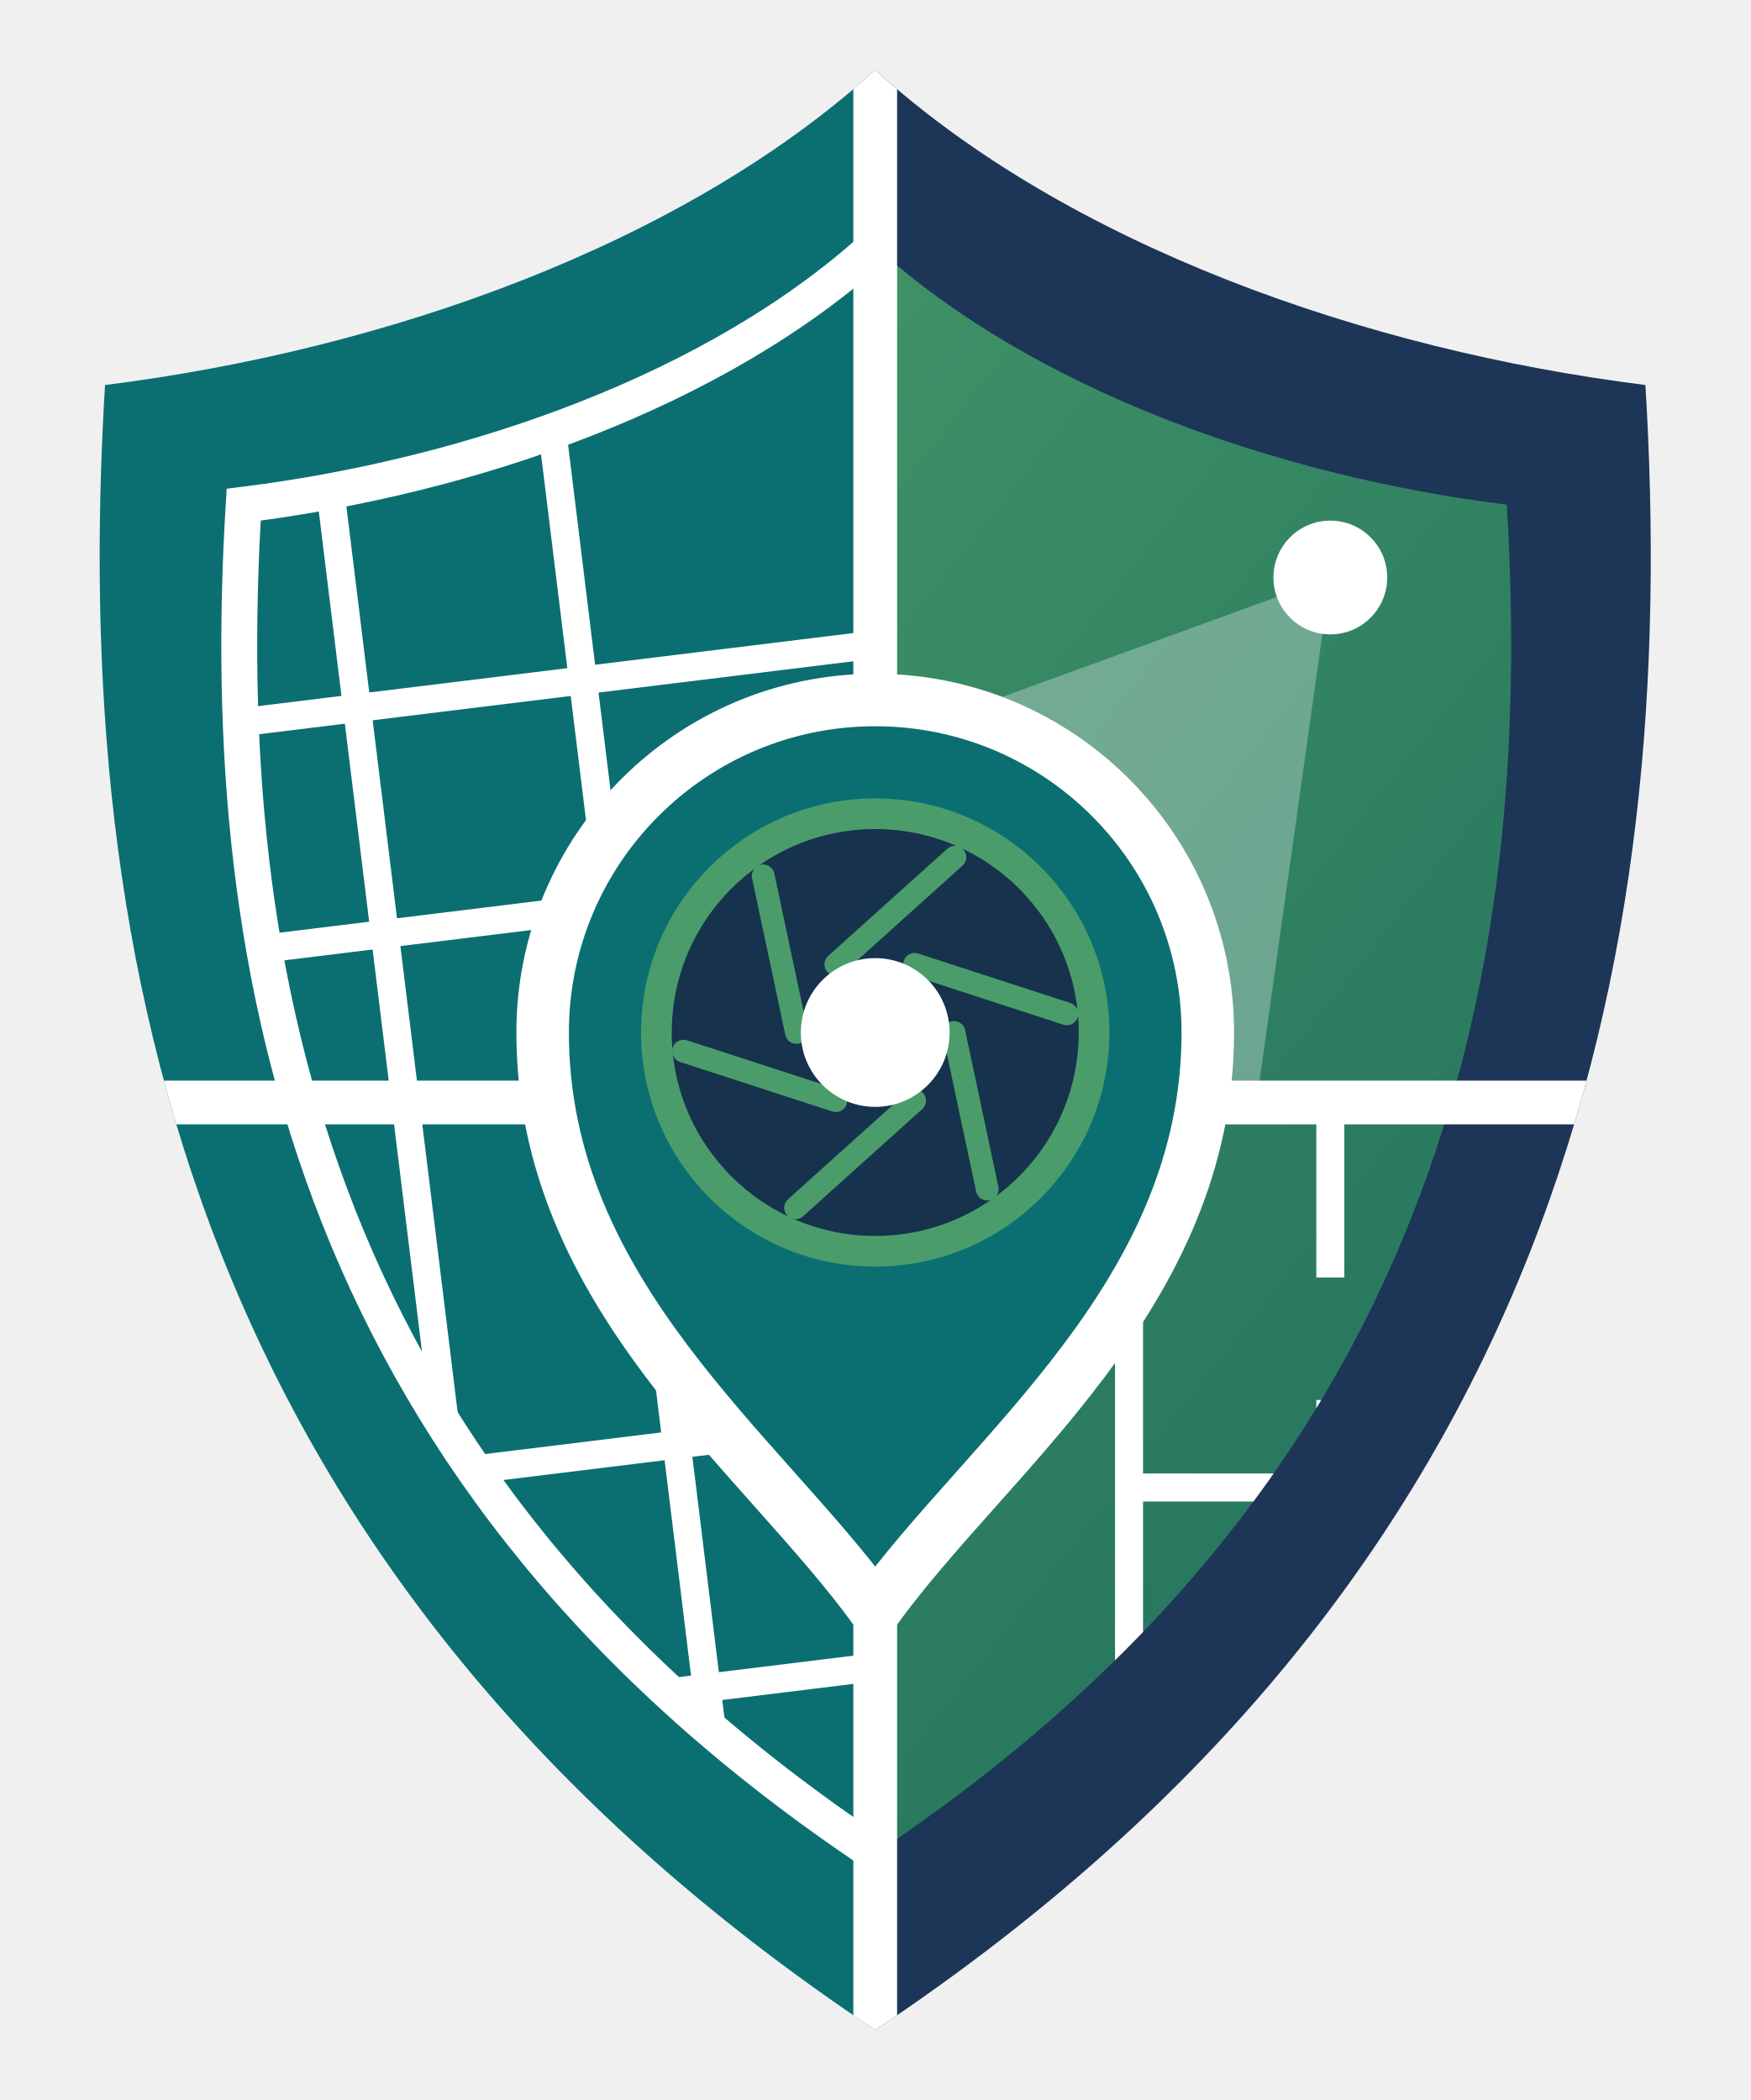
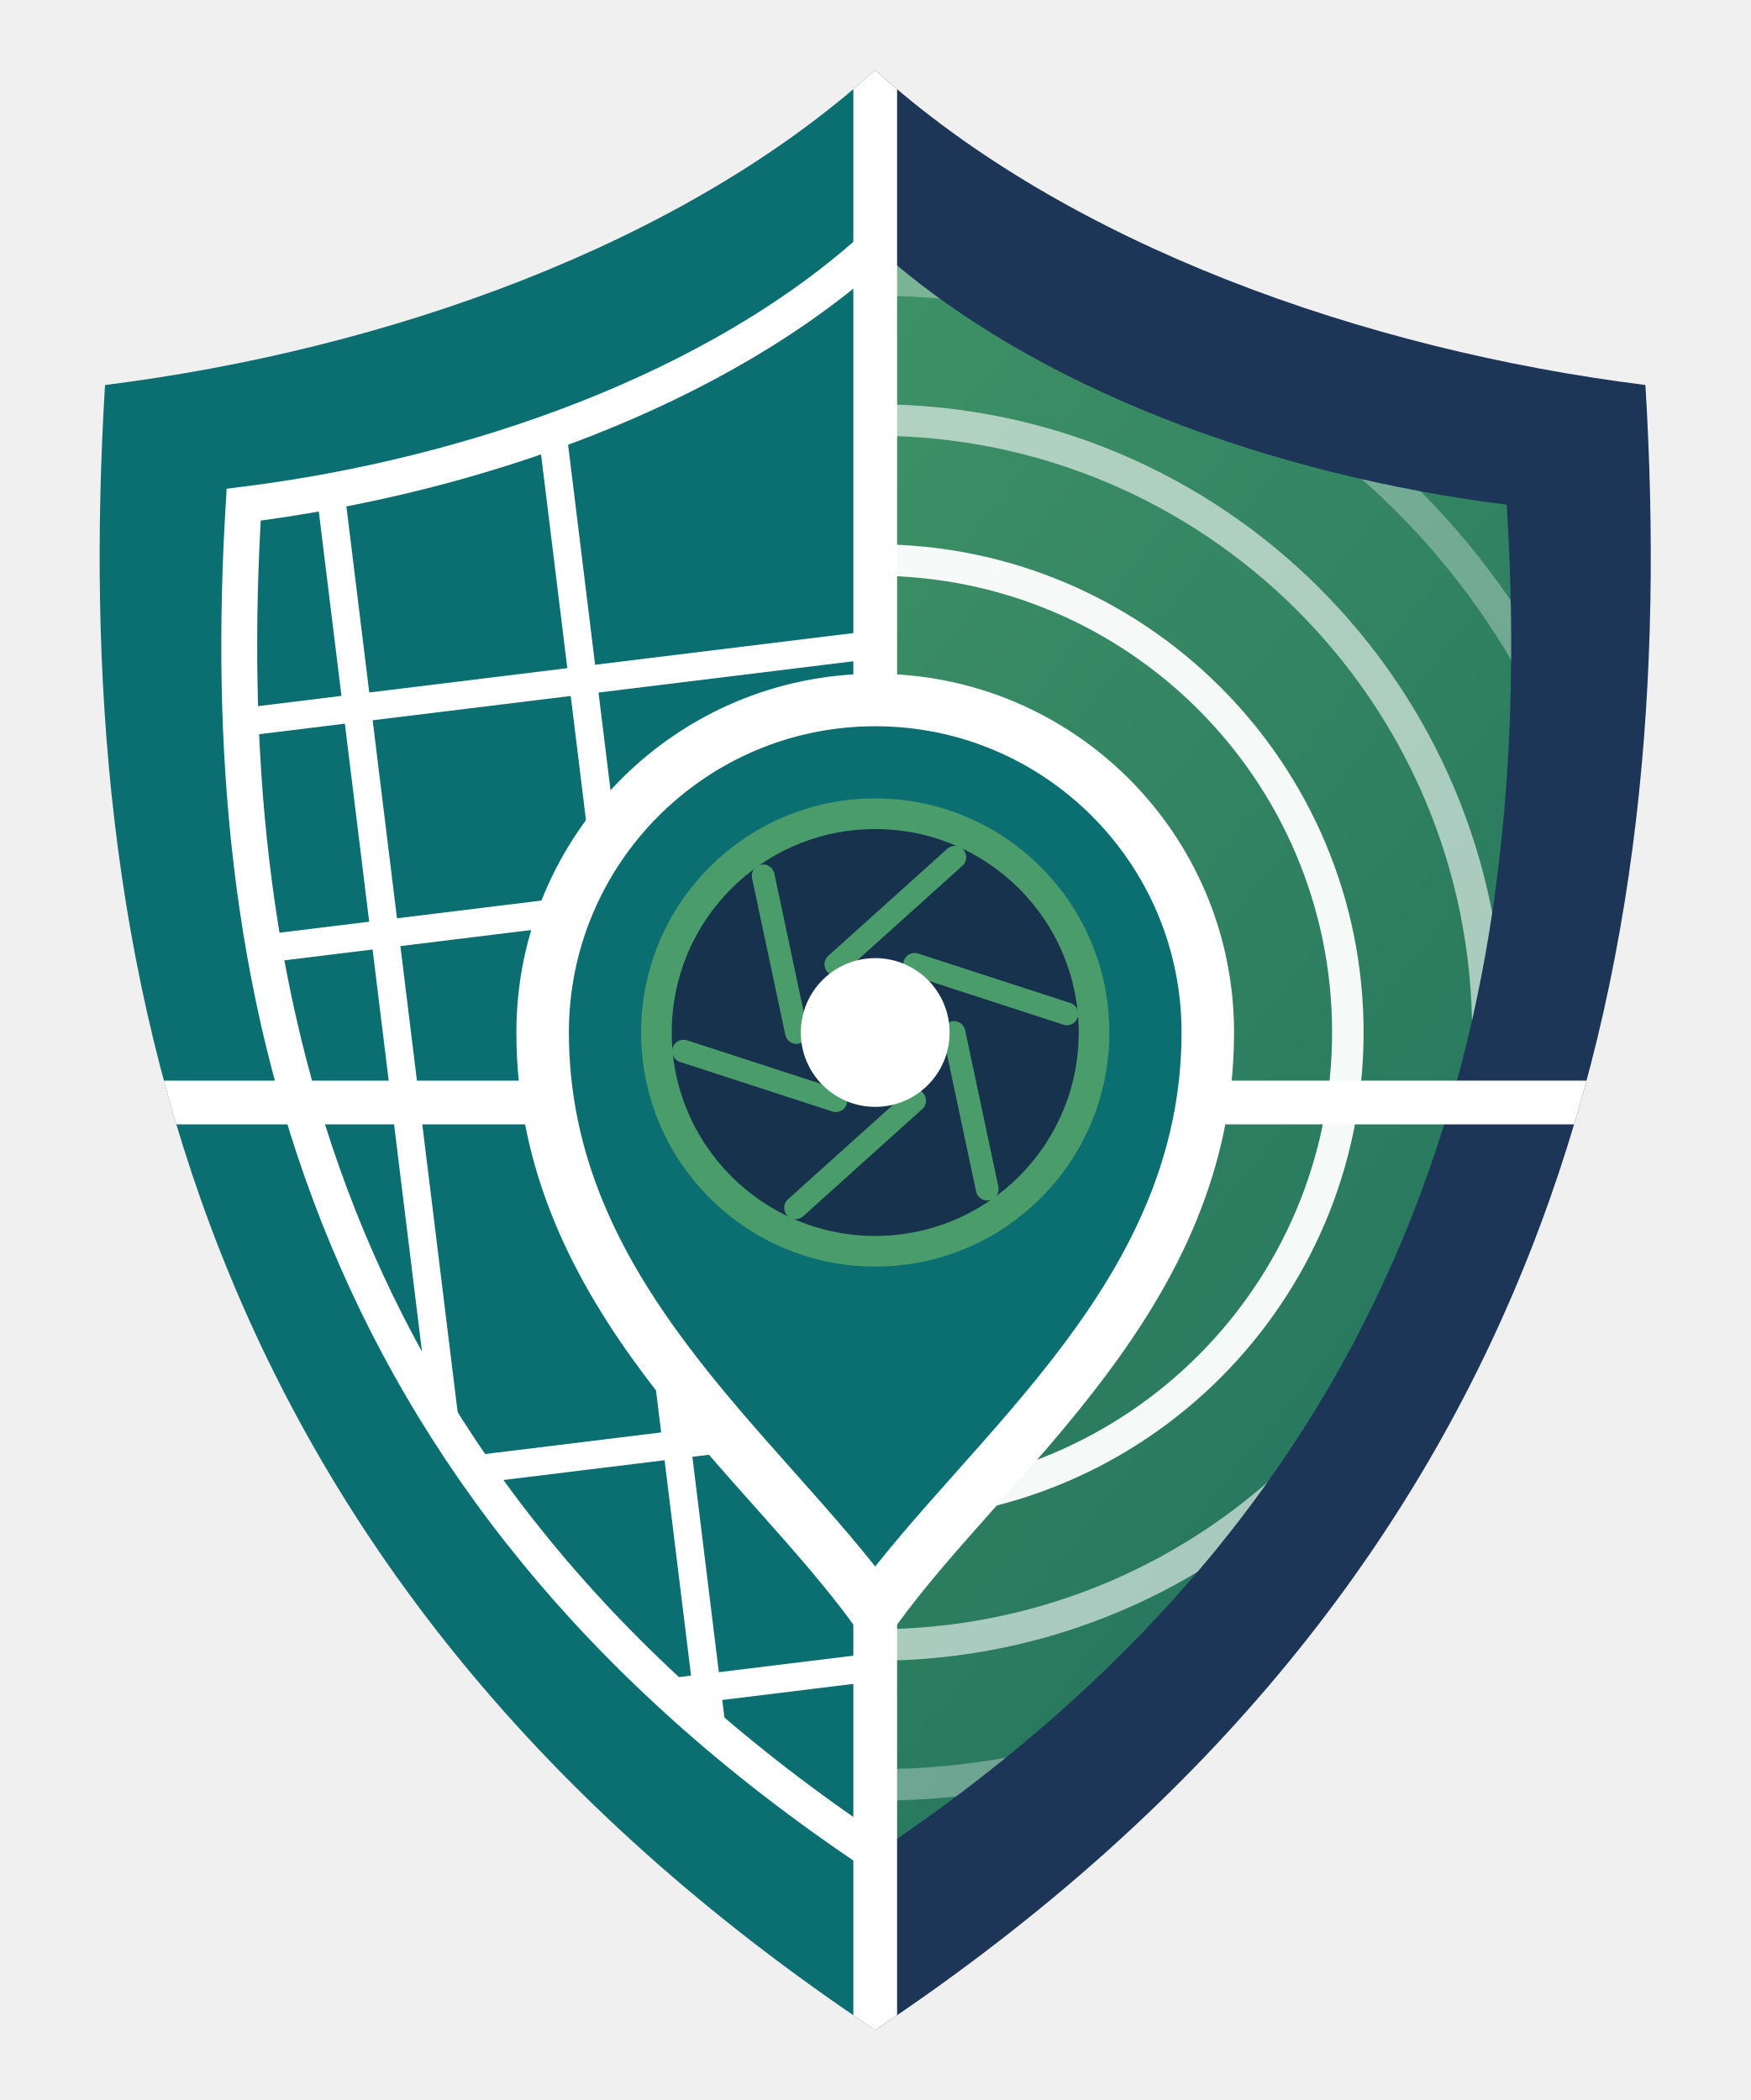
<svg xmlns="http://www.w3.org/2000/svg" viewBox="0 0 200 240" width="200" height="240" role="img" aria-label="PhySec">
  <defs>
    <linearGradient id="pg" x1="0" y1="0" x2="1" y2="1">
      <stop offset="0" stop-color="#4a9d6a" />
      <stop offset="1" stop-color="#1f6f5c" />
    </linearGradient>
    <clipPath id="ps">
      <path d="M100 8 C78 28 44 40 12 44 C8 110 22 180 100 232 C178 180 192 110 188 44 C156 40 122 28 100 8 Z" />
    </clipPath>
    <clipPath id="pi">
      <path d="M100 8 C78 28 44 40 12 44 C8 110 22 180 100 232 C178 180 192 110 188 44 C156 40 122 28 100 8 Z" transform="translate(100 120) scale(.82) translate(-100 -120)" />
    </clipPath>
    <clipPath id="pl">
      <rect x="0" y="0" width="100" height="240" />
    </clipPath>
    <clipPath id="pr">
      <rect x="100" y="0" width="100" height="240" />
    </clipPath>
    <clipPath id="pt">
      <rect x="100" y="0" width="100" height="126" />
    </clipPath>
  </defs>
  <g clip-path="url(#ps)">
    <rect x="0" y="0" width="100" height="240" fill="#0b6f72" />
    <rect x="100" y="0" width="100" height="240" fill="#1d3557" />
  </g>
  <g clip-path="url(#pr)">
    <path d="M100 8 C78 28 44 40 12 44 C8 110 22 180 100 232 C178 180 192 110 188 44 C156 40 122 28 100 8 Z" transform="translate(100 120) scale(.82) translate(-100 -120)" fill="url(#pg)" />
  </g>
  <g clip-path="url(#pl)">
    <g clip-path="url(#pi)">
      <g fill="none" stroke="#fff" stroke-width="3.2" transform="rotate(-7 100 120)">
        <path d="M46 0 V240 M72 0 V240 M0 74 H110 M0 100 H110 M0 162 H110 M0 190 H110" />
      </g>
    </g>
    <path d="M100 8 C78 28 44 40 12 44 C8 110 22 180 100 232 C178 180 192 110 188 44 C156 40 122 28 100 8 Z" transform="translate(100 120) scale(.82) translate(-100 -120)" fill="none" stroke="#fff" stroke-width="5" />
  </g>
  <g clip-path="url(#ps)" stroke="#fff" stroke-width="5">
    <path d="M100 0 V240 M0 126 H200" />
  </g>
  <g clip-path="url(#pr)">
    <g clip-path="url(#pi)">
-       <path d="M152 66 L141.14 143.24 A78 78 0 0 1 78.7 92.68 Z" fill="#fff" opacity=".3" clip-path="url(#pt)" />
-       <g fill="none" stroke="#fff" stroke-width="3.2">
-         <path d="M129 126 V240 M129 170 H200 M152 126 V146 M152 160 V170" />
+       <g fill="none" stroke="#fff" stroke-width="3.6">
+         <circle cx="100" cy="118" r="54" opacity=".95" />
+         <circle cx="100" cy="118" r="70" opacity=".6" />
+         <circle cx="100" cy="118" r="86" opacity=".32" />
      </g>
    </g>
  </g>
-   <circle cx="152" cy="66" r="6.5" fill="#fff" />
  <path d="M100 184 C87 166 62 148 62 118 A38 38 0 0 1 138 118 C138 148 113 166 100 184 Z" fill="#0b6f72" stroke="#fff" stroke-width="6" stroke-linejoin="round" />
  <circle cx="100" cy="118" r="25" fill="#17324d" stroke="#4a9d6a" stroke-width="3.5" />
  <g stroke="#4a9d6a" stroke-width="2.6" stroke-linecap="round">
    <path d="M109 118 L112.8 135.9" />
    <path d="M104.5 125.79 L90.9 138.03" />
    <path d="M95.5 125.79 L78.1 120.13" />
    <path d="M91 118 L87.2 100.1" />
    <path d="M95.5 110.21 L109.1 97.97" />
    <path d="M104.5 110.21 L121.9 115.87" />
  </g>
  <circle cx="100" cy="118" r="8.5" fill="#fff" />
</svg>
